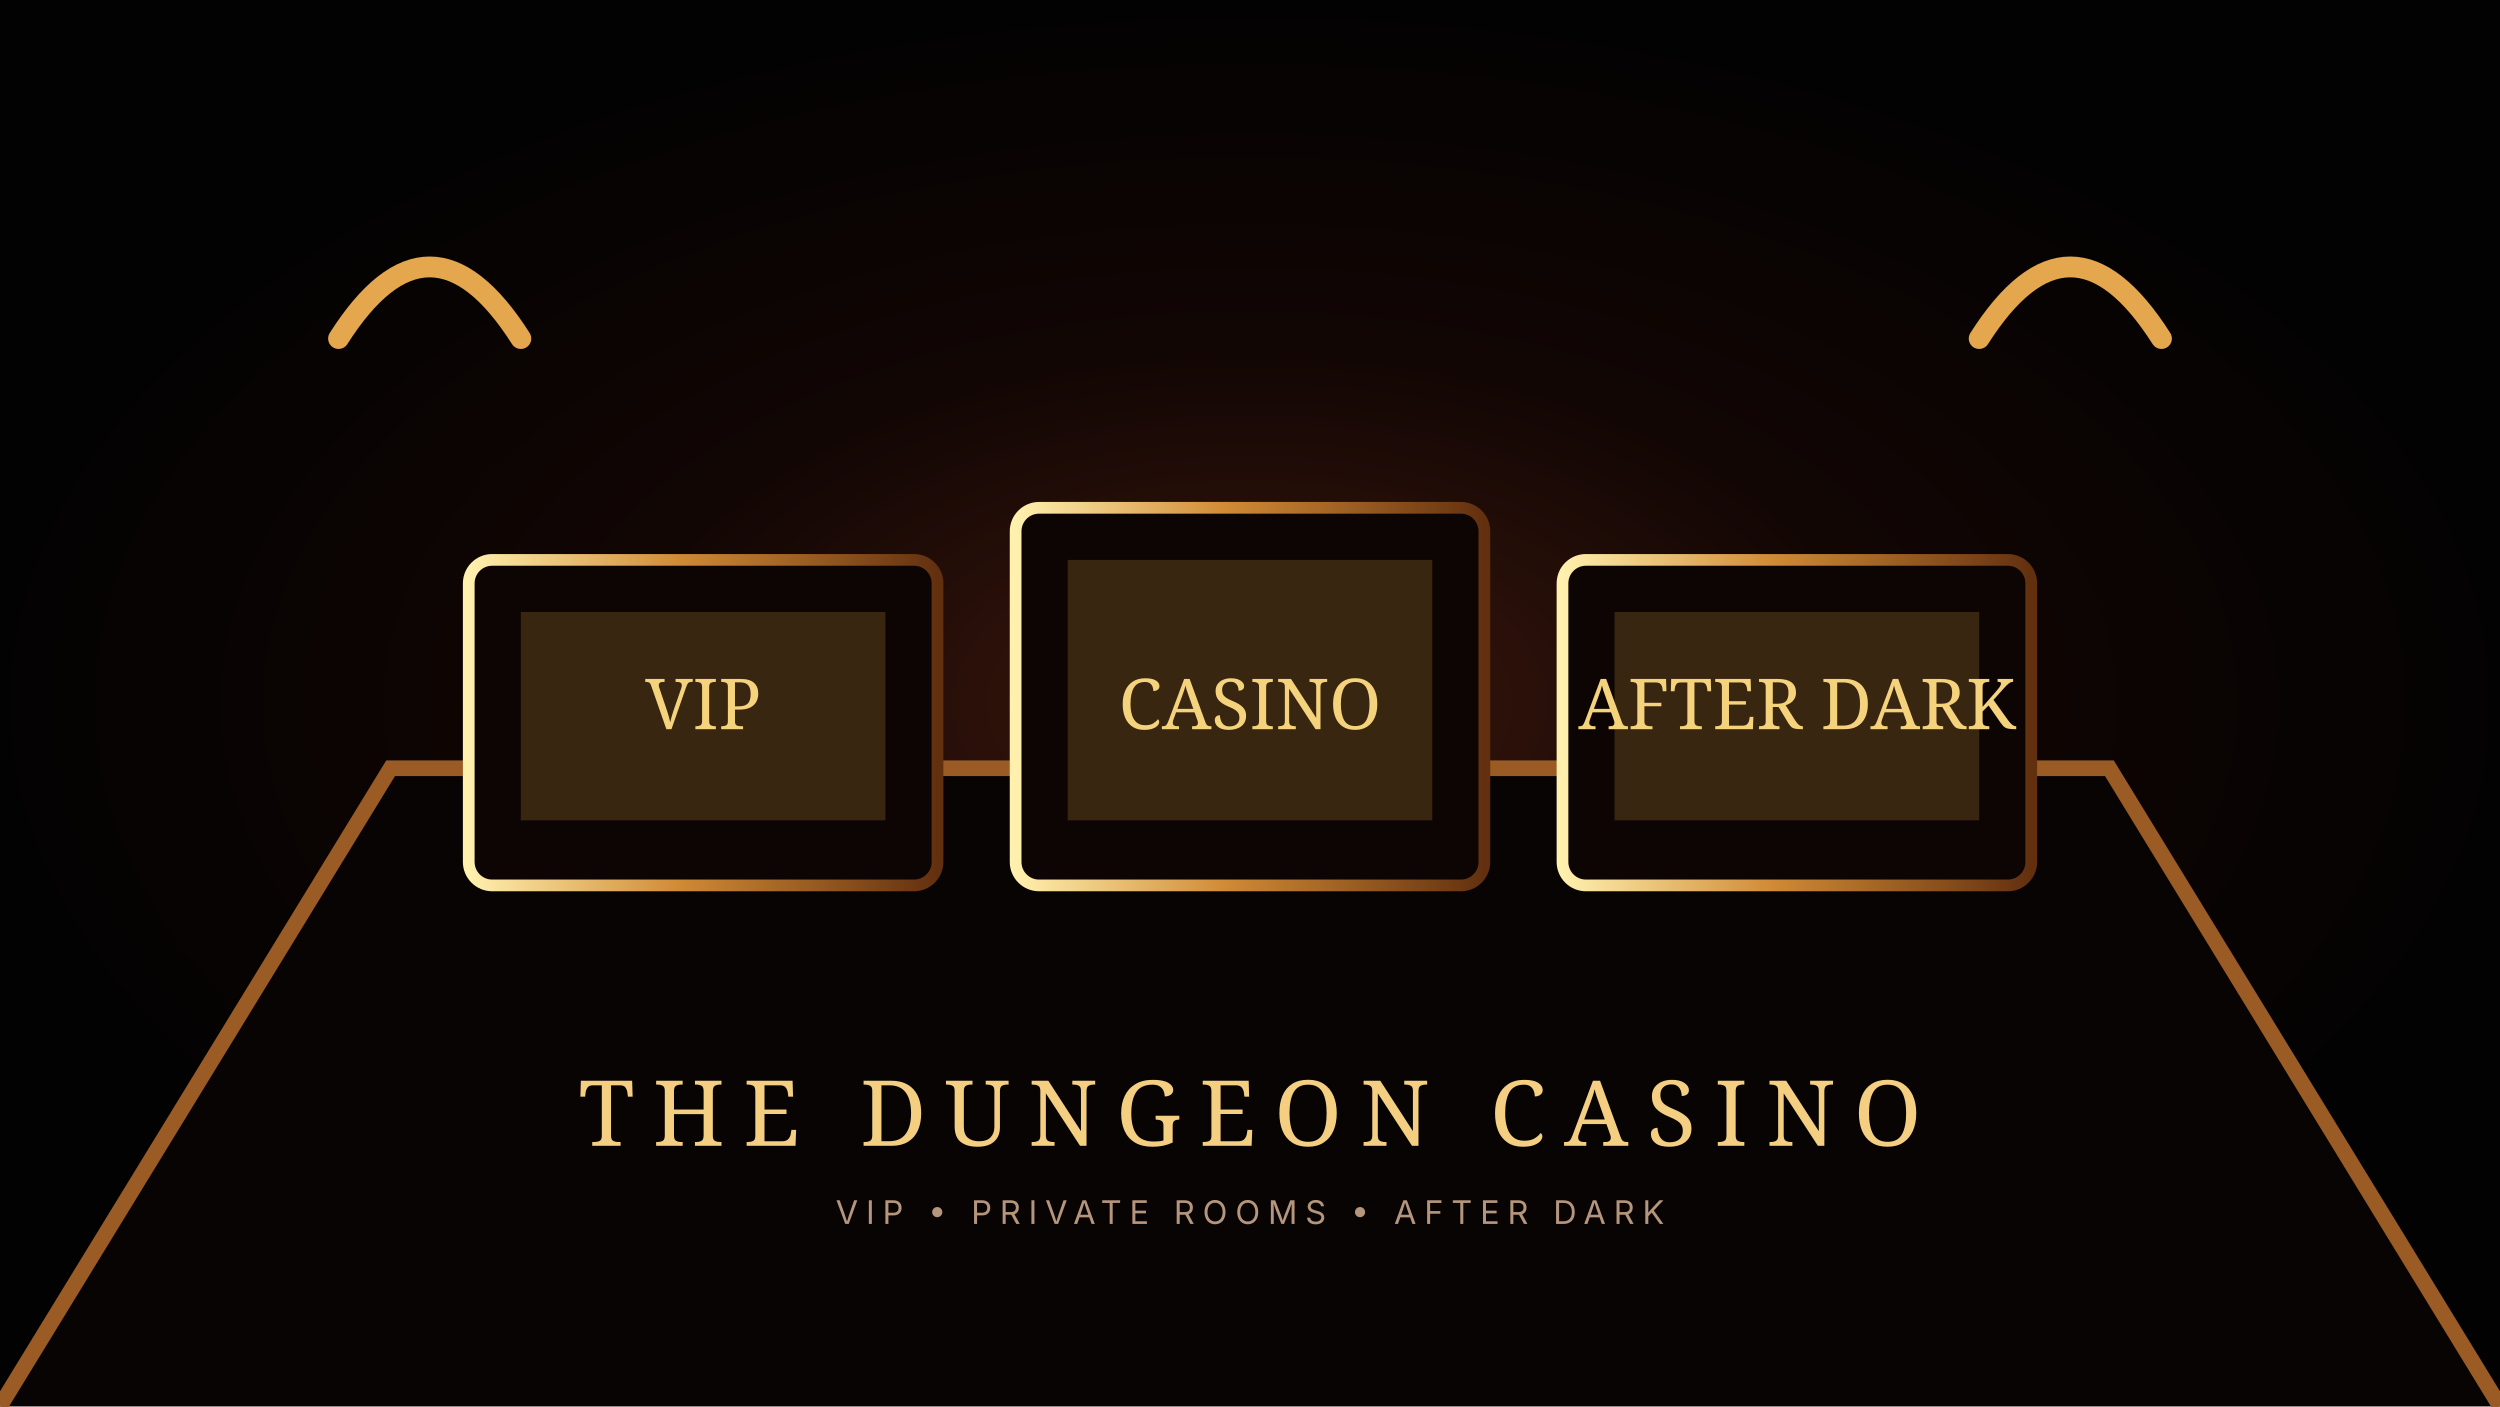
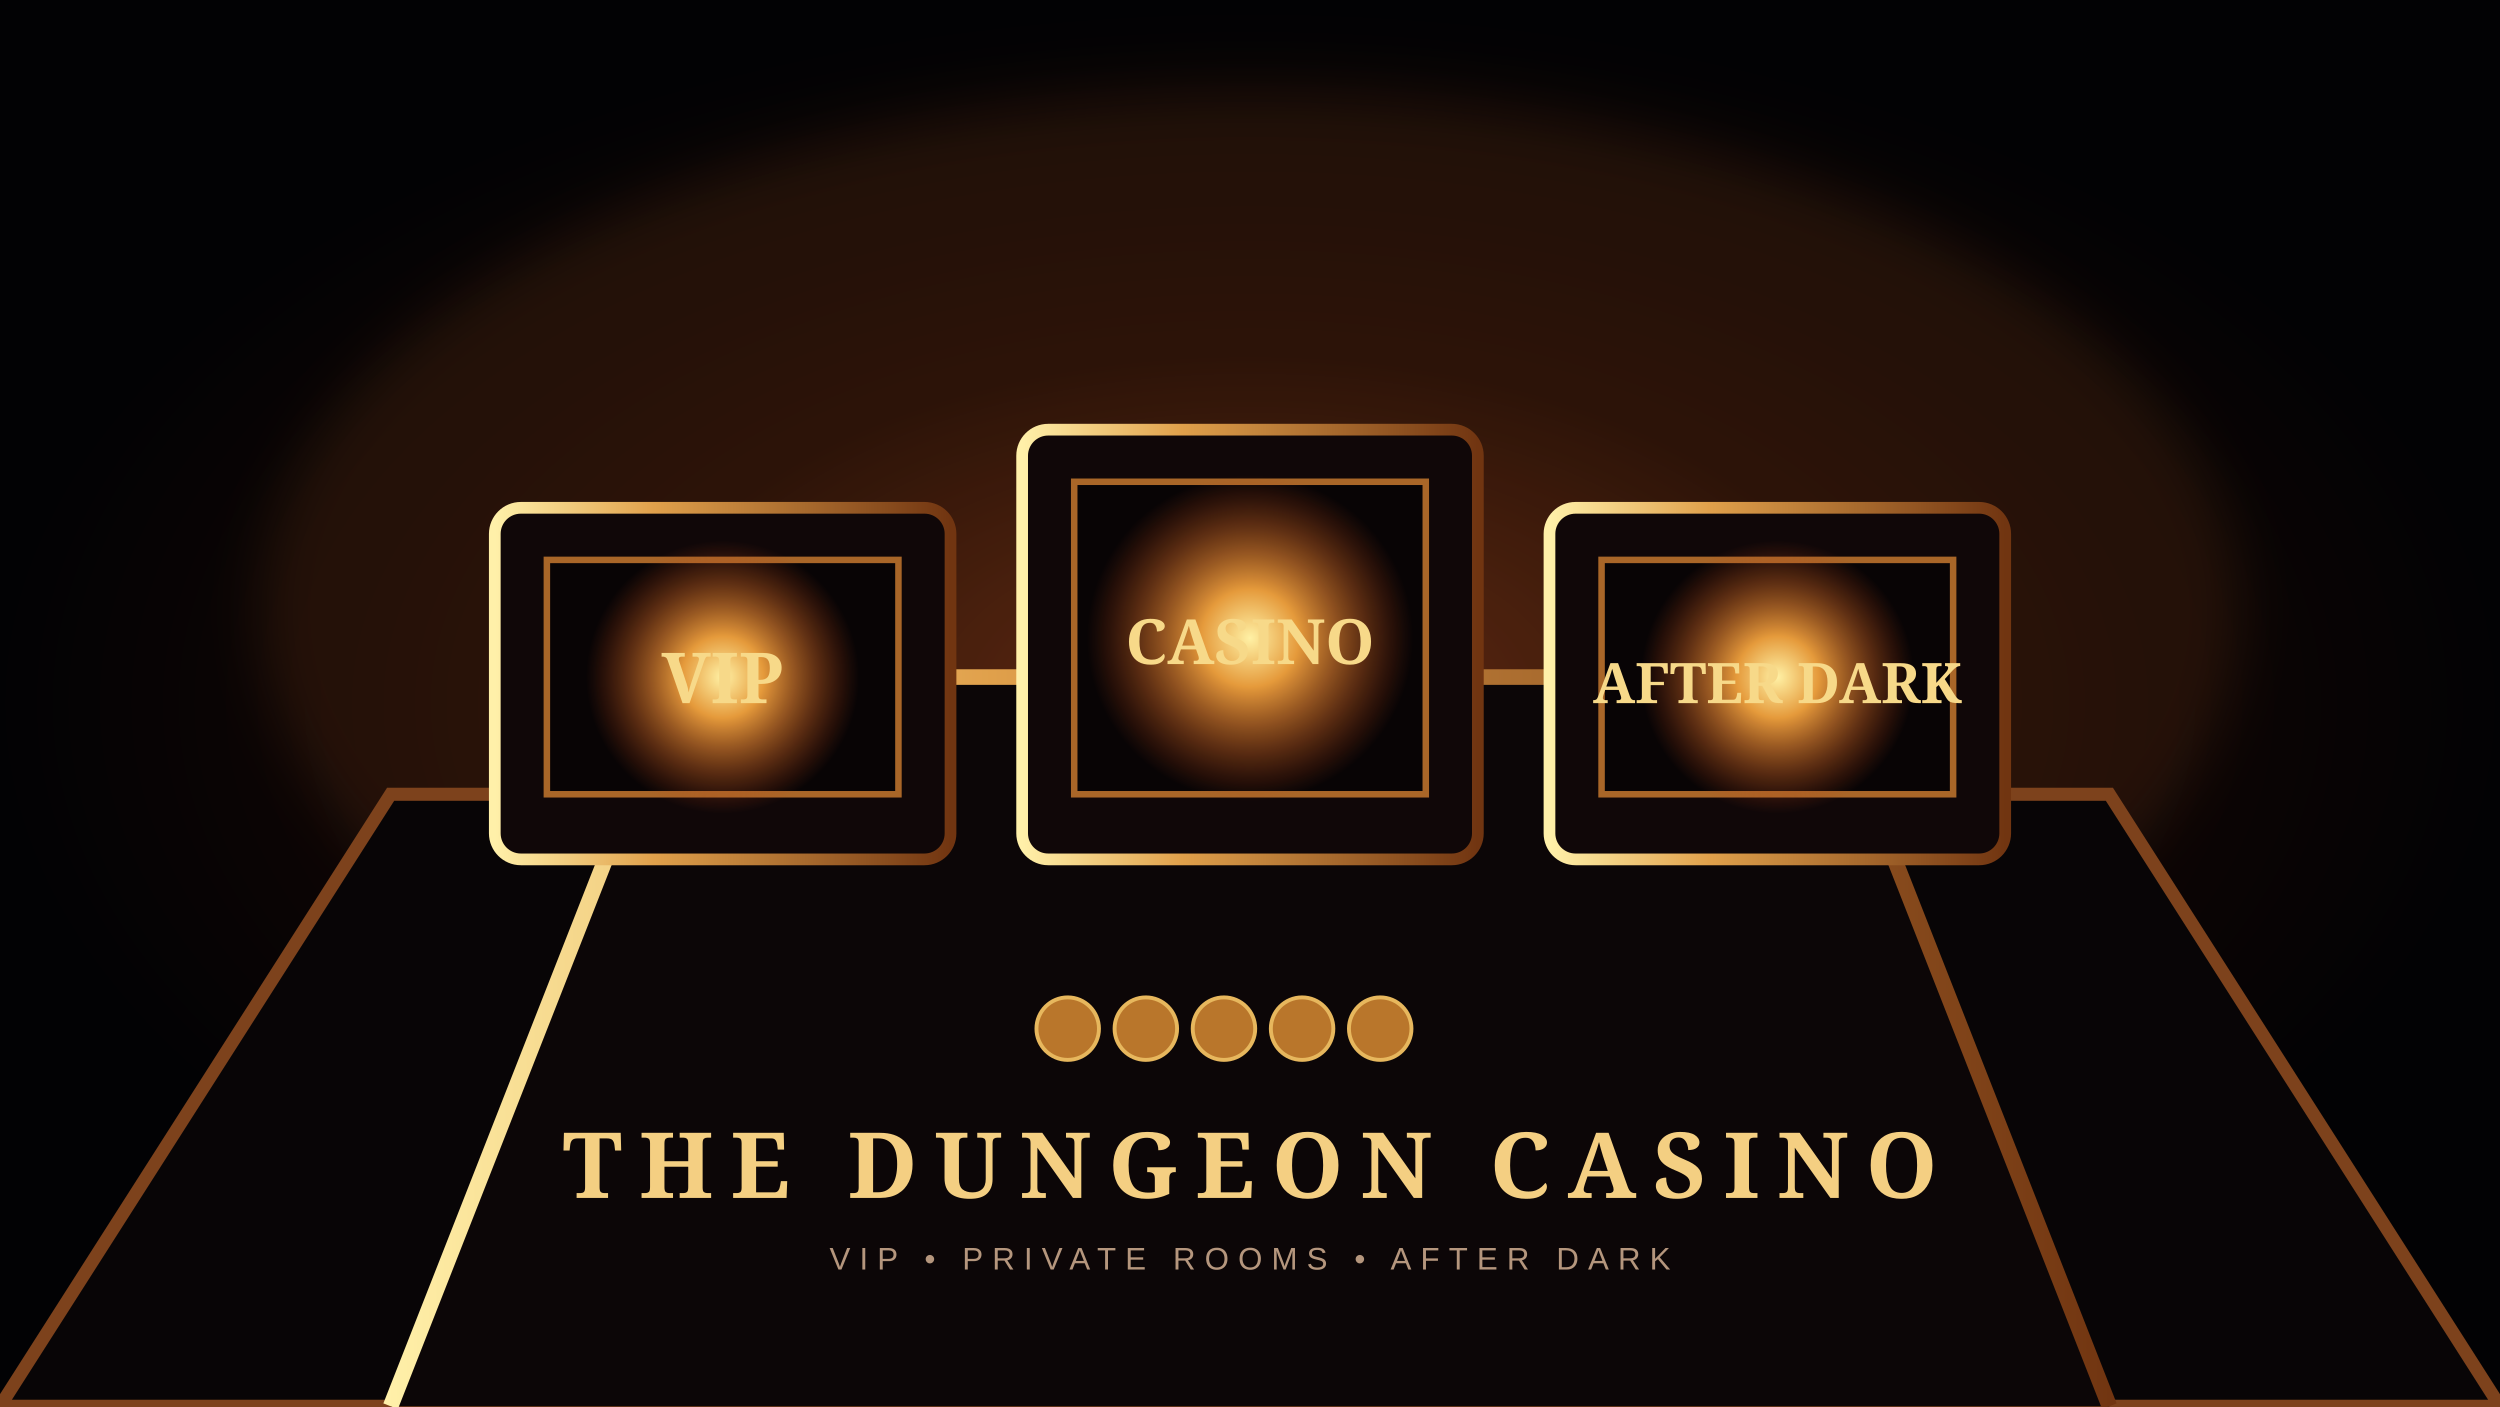
<svg xmlns="http://www.w3.org/2000/svg" viewBox="0 0 1920 1080">
  <defs>
-     <radialGradient id="bg">
-       <stop stop-color="#3d180d" />
-       <stop offset=".5" stop-color="#120604" />
-       <stop offset="1" stop-color="#030202" />
+     <radialGradient id="b">
+       <stop stop-color="#55220f" />
+       <stop offset=".5" stop-color="#160705" />
+       <stop offset="1" stop-color="#020204" />
    </radialGradient>
-     <linearGradient id="gold">
-       <stop stop-color="#fff0ae" />
-       <stop offset=".45" stop-color="#d08a35" />
-       <stop offset="1" stop-color="#63300f" />
+     <linearGradient id="g">
+       <stop stop-color="#fff0a9" />
+       <stop offset=".35" stop-color="#e0a04b" />
+       <stop offset="1" stop-color="#713511" />
    </linearGradient>
+     <radialGradient id="lamp">
+       <stop stop-color="#fff1a5" />
+       <stop offset=".3" stop-color="#e59a3b" />
+       <stop offset="1" stop-color="#b53b12" stop-opacity="0" />
+     </radialGradient>
+     <filter id="blur">
+       <feGaussianBlur stdDeviation="20" />
+     </filter>
  </defs>
-   <rect width="1920" height="1080" fill="url(#bg)" />
-   <path d="M0 1080 300 590h1320l300 490" fill="#080404" stroke="#9a5b25" stroke-width="12" />
-   <g fill="#0c0504" stroke="url(#gold)" stroke-width="9">
-     <rect x="360" y="430" width="360" height="250" rx="18" />
-     <rect x="780" y="390" width="360" height="290" rx="18" />
-     <rect x="1200" y="430" width="360" height="250" rx="18" />
+   <rect width="1920" height="1080" fill="url(#b)" />
+   <ellipse cx="960" cy="470" rx="760" ry="400" fill="#d76d23" opacity=".12" filter="url(#blur)" />
+   <path d="M0 1080 300 610h1320l300 470Z" fill="#080506" stroke="#7d421c" stroke-width="10" />
+   <path d="M300 1080 520 520h880l220 560" fill="#0c0607" stroke="url(#g)" stroke-width="12" />
+   <g fill="#100708" stroke="url(#g)" stroke-width="9">
+     <rect x="380" y="390" width="350" height="270" rx="20" />
+     <rect x="785" y="330" width="350" height="330" rx="20" />
+     <rect x="1190" y="390" width="350" height="270" rx="20" />
  </g>
-   <g fill="#d89a42" opacity=".22">
-     <rect x="400" y="470" width="280" height="160" />
-     <rect x="820" y="430" width="280" height="200" />
-     <rect x="1240" y="470" width="280" height="160" />
+   <g fill="#080405" stroke="#a96628" stroke-width="5">
+     <rect x="420" y="430" width="270" height="180" />
+     <rect x="825" y="370" width="270" height="240" />
+     <rect x="1230" y="430" width="270" height="180" />
  </g>
-   <g fill="#f5d37d" font-family="Georgia,serif" text-anchor="middle">
-     <text x="540" y="560" font-size="54">VIP</text>
-     <text x="960" y="560" font-size="54">CASINO</text>
-     <text x="1380" y="560" font-size="54">AFTER DARK</text>
+   <g fill="url(#lamp)">
+     <circle cx="555" cy="520" r="105" />
+     <circle cx="960" cy="490" r="125" />
+     <circle cx="1365" cy="520" r="105" />
  </g>
-   <path d="M260 260q70-110 140 0M1660 260q-70-110-140 0" fill="none" stroke="#e4a74e" stroke-width="16" stroke-linecap="round" />
-   <text x="960" y="880" text-anchor="middle" fill="#f4cf82" font-family="Georgia,serif" font-size="70" letter-spacing="14">THE DUNGEON CASINO</text>
-   <text x="960" y="940" text-anchor="middle" fill="#b5967d" font-family="Inter,sans-serif" font-size="25" letter-spacing="6">VIP • PRIVATE ROOMS • AFTER DARK</text>
+   <g fill="#f7d989" font-family="Georgia,serif" text-anchor="middle">
+     <text x="555" y="540" font-size="54" font-weight="bold">VIP</text>
+     <text x="960" y="510" font-size="48" font-weight="bold">CASINO</text>
+     <text x="1365" y="540" font-size="43" font-weight="bold">AFTER DARK</text>
+   </g>
+   <g fill="#b9762b" stroke="#e7b75d" stroke-width="3">
+     <circle cx="820" cy="790" r="24" />
+     <circle cx="880" cy="790" r="24" />
+     <circle cx="940" cy="790" r="24" />
+     <circle cx="1000" cy="790" r="24" />
+     <circle cx="1060" cy="790" r="24" />
+   </g>
+   <text x="960" y="920" text-anchor="middle" fill="#f4cf82" font-family="Georgia,serif" font-size="70" font-weight="bold" letter-spacing="13">THE DUNGEON CASINO</text>
+   <text x="960" y="975" text-anchor="middle" fill="#b5967d" font-family="Arial,sans-serif" font-size="24" letter-spacing="7">VIP • PRIVATE ROOMS • AFTER DARK</text>
</svg>
